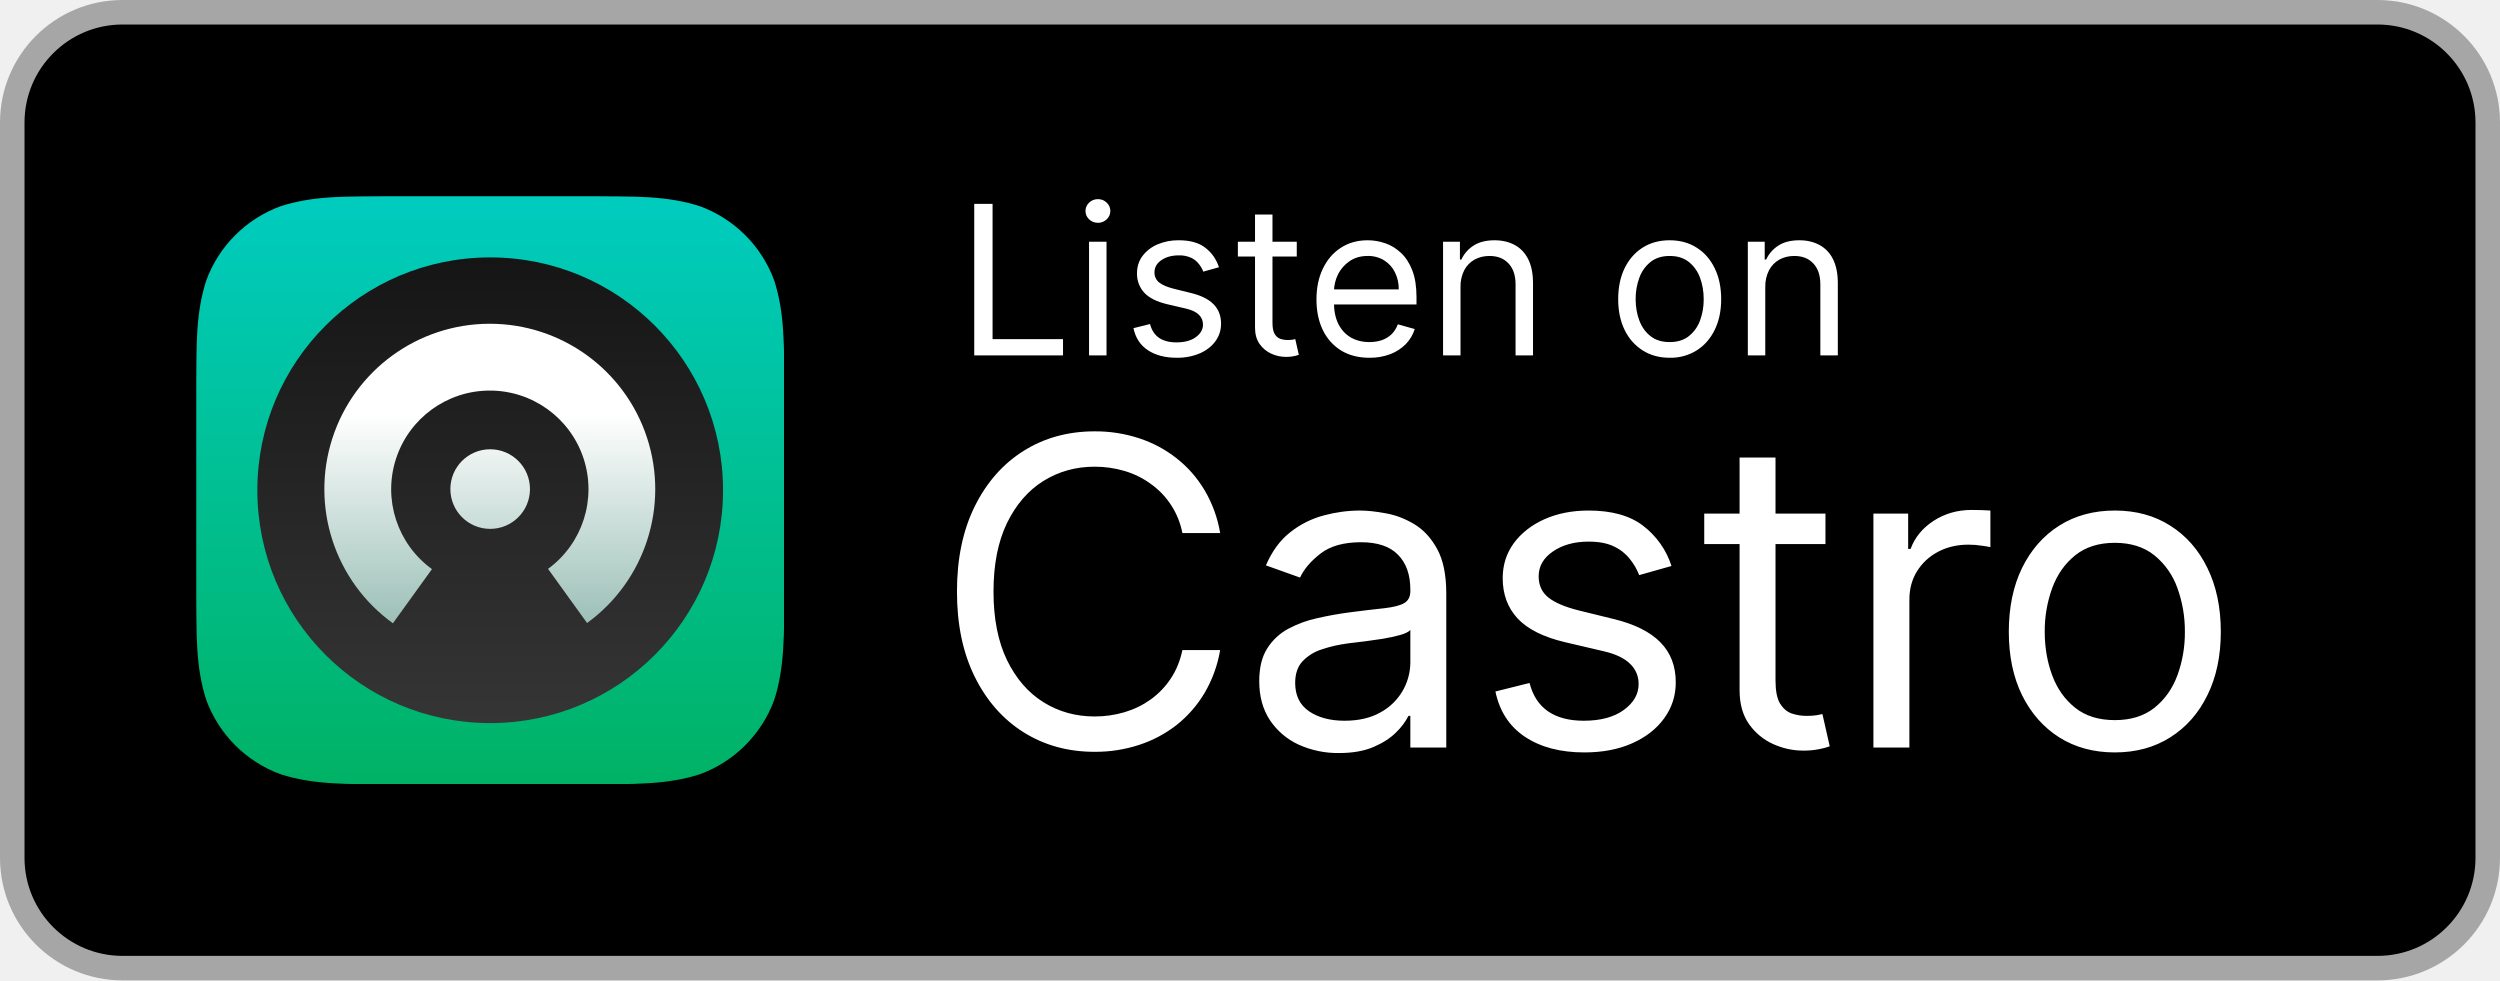
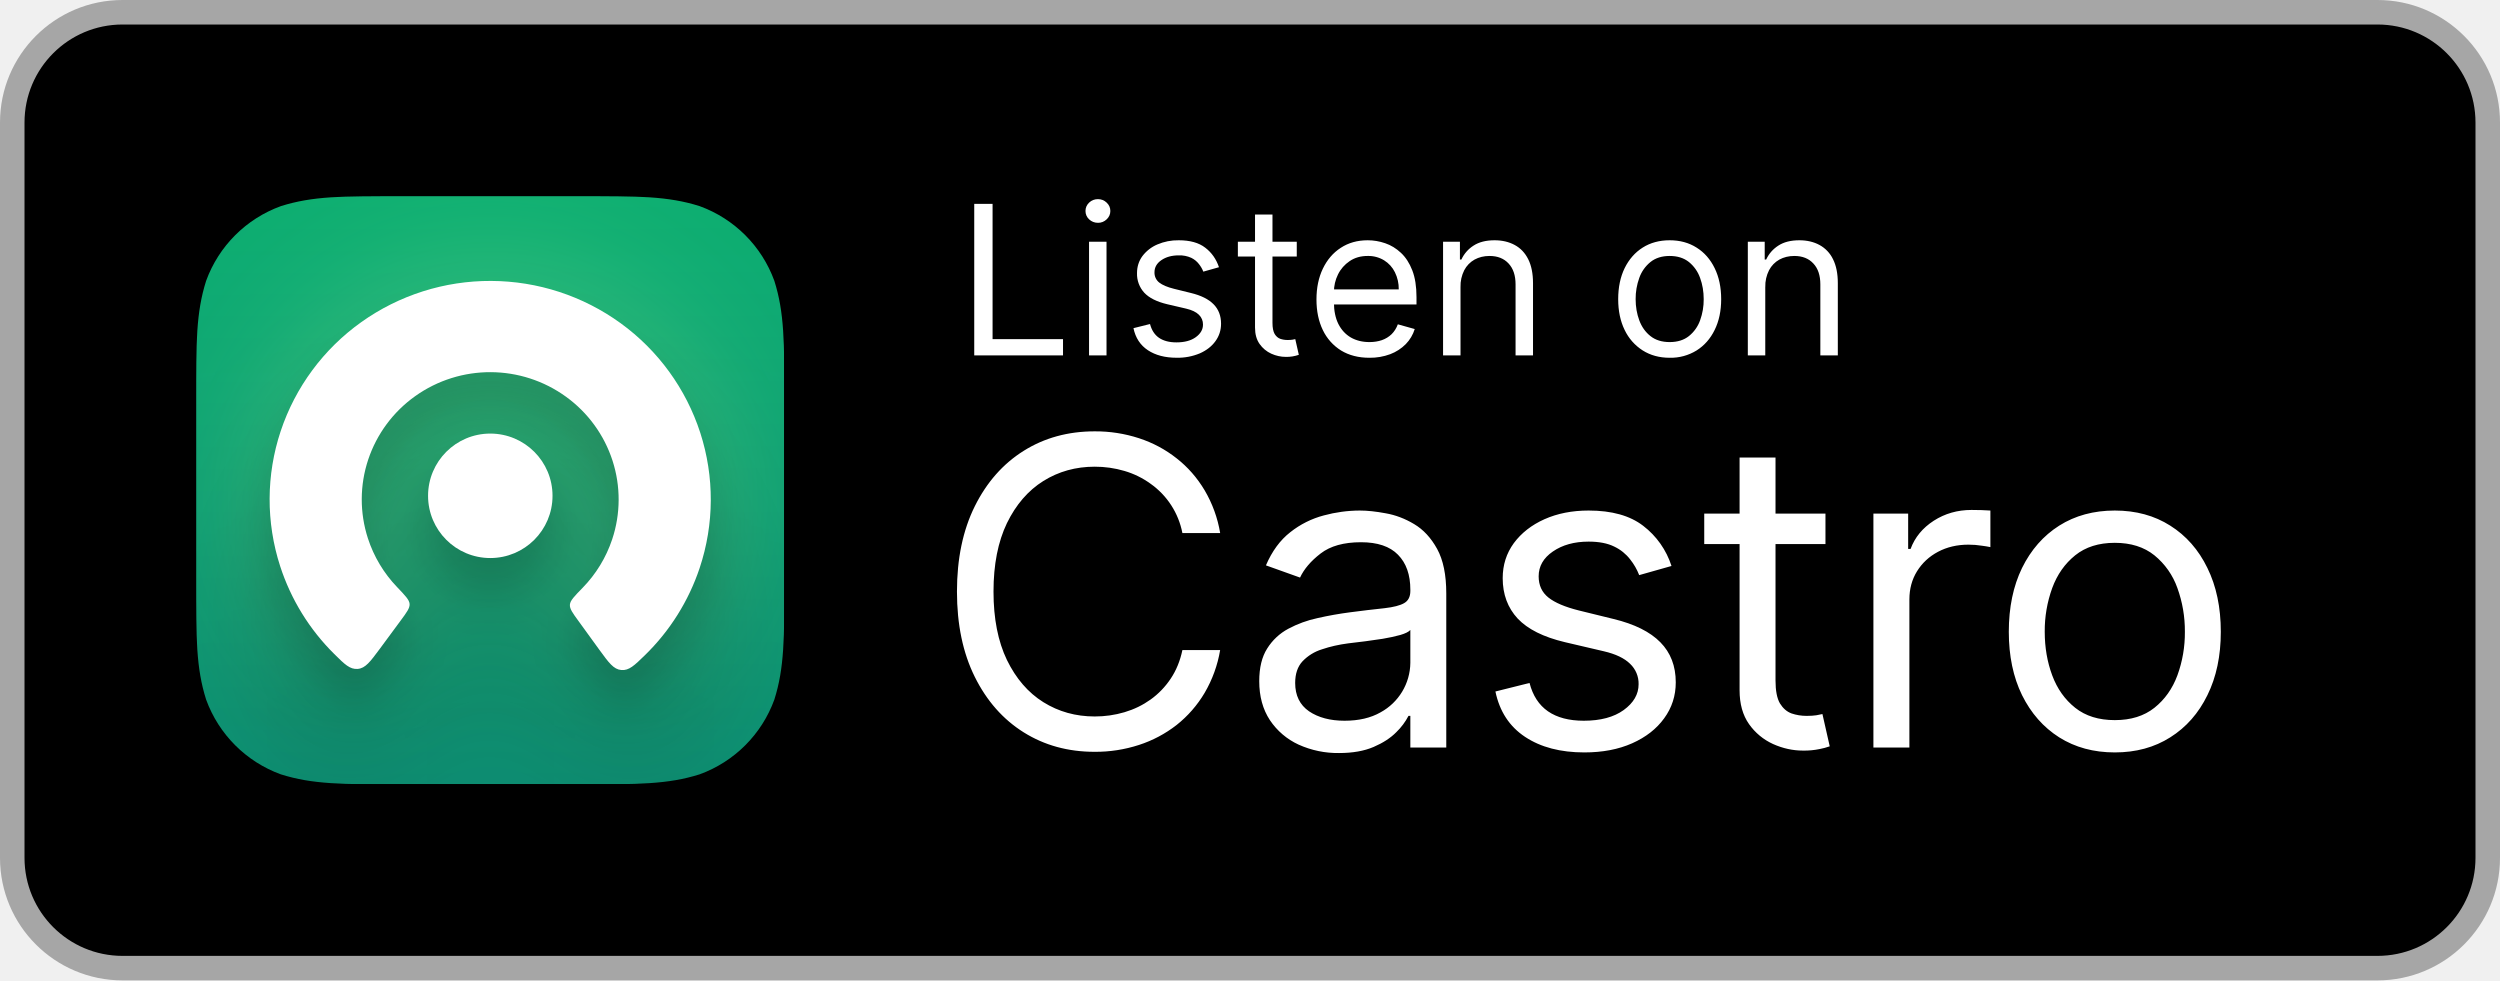
<svg xmlns="http://www.w3.org/2000/svg" width="102" height="40" fill="none" viewBox="0 0 102 40">
  <defs>
    <linearGradient id="castro-dark__c" x1="0" x2="0" y1="0" y2="24" gradientUnits="userSpaceOnUse">
      <stop stop-color="#00CCBF" />
      <stop offset="1" stop-color="#00B265" />
    </linearGradient>
-     <linearGradient id="castro-dark__d" x1="10.501" x2="10.501" y1="10.488" y2="29.492" gradientUnits="userSpaceOnUse">
-       <stop stop-color="#151515" />
-       <stop offset="1" stop-color="#353535" />
+     <linearGradient id="castro-dark__d" x1="19.963" x2="20" y1="8" y2="32" gradientUnits="userSpaceOnUse">
+       <stop stop-color="#0DAE71" />
+       <stop offset="1" stop-color="#0D9376" />
    </linearGradient>
-     <linearGradient id="castro-dark__e" x1="13.216" x2="13.216" y1="13.209" y2="25.434" gradientUnits="userSpaceOnUse">
-       <stop offset=".3" stop-color="#fff" />
-       <stop offset="1" stop-color="#9CC0B7" />
-     </linearGradient>
+     <filter id="castro-dark__e" width="30.308" height="28.462" x="4.846" y="5.538" color-interpolation-filters="sRGB" filterUnits="userSpaceOnUse">
+       <feFlood flood-opacity="0" result="BackgroundImageFix" />
+       <feBlend in="SourceGraphic" in2="BackgroundImageFix" result="shape" />
+       <feGaussianBlur result="effect1_foregroundBlur_677_1995" stdDeviation="3.077" />
+     </filter>
+     <filter id="castro-dark__f" width="70.8" height="68.678" x="-15.4" y="7.738" color-interpolation-filters="sRGB" filterUnits="userSpaceOnUse">
+       <feFlood flood-opacity="0" result="BackgroundImageFix" />
+       <feColorMatrix in="SourceAlpha" result="hardAlpha" values="0 0 0 0 0 0 0 0 0 0 0 0 0 0 0 0 0 0 127 0" />
+       <feOffset dy="1.508" />
+       <feGaussianBlur stdDeviation=".878" />
+       <feColorMatrix values="0 0 0 0 0 0 0 0 0 0 0 0 0 0 0 0 0 0 0.149 0" />
+       <feBlend in2="BackgroundImageFix" result="effect1_dropShadow_677_1995" />
+       <feColorMatrix in="SourceAlpha" result="hardAlpha" values="0 0 0 0 0 0 0 0 0 0 0 0 0 0 0 0 0 0 127 0" />
+       <feOffset dy="5.065" />
+       <feGaussianBlur stdDeviation="2.948" />
+       <feColorMatrix values="0 0 0 0 0 0 0 0 0 0 0 0 0 0 0 0 0 0 0.221 0" />
+       <feBlend in2="effect1_dropShadow_677_1995" result="effect2_dropShadow_677_1995" />
+       <feColorMatrix in="SourceAlpha" result="hardAlpha" values="0 0 0 0 0 0 0 0 0 0 0 0 0 0 0 0 0 0 127 0" />
+       <feOffset dy="22.677" />
+       <feGaussianBlur stdDeviation="13.2" />
+       <feColorMatrix values="0 0 0 0 0 0 0 0 0 0 0 0 0 0 0 0 0 0 0.37 0" />
+       <feBlend in2="effect2_dropShadow_677_1995" result="effect3_dropShadow_677_1995" />
+       <feBlend in="SourceGraphic" in2="effect3_dropShadow_677_1995" result="shape" />
+     </filter>
    <clipPath id="castro-dark__a">
      <path fill="#fff" d="M8 8h24v24H8z" />
    </clipPath>
  </defs>
  <rect width="101" height="39" x=".5" y=".5" fill="#000" rx="4.5" />
  <rect width="101" height="39" x=".5" y=".5" stroke="#A6A6A6" rx="4.5" />
  <g clip-path="url(#castro-dark__a)">
    <mask id="castro-dark__b" width="25" height="25" x="8" y="8" maskUnits="userSpaceOnUse" style="mask-type:alpha">
      <path fill="#000" fill-rule="evenodd" d="M16.37 8h7.264c2.41 0 3.613 0 4.911.41a5.098 5.098 0 0 1 3.048 3.047c.41 1.298.41 2.502.41 4.912v7.265c0 2.41 0 3.613-.41 4.911a5.098 5.098 0 0 1-3.048 3.048c-1.298.41-2.501.41-4.911.41h-7.265c-2.41 0-3.614 0-4.912-.41a5.098 5.098 0 0 1-3.047-3.048C8 27.247 8 26.044 8 23.634v-7.265c0-2.41 0-3.614.41-4.912a5.096 5.096 0 0 1 3.05-3.047C12.758 8 13.96 8 16.372 8" clip-rule="evenodd" />
    </mask>
    <g mask="url(#castro-dark__b)">
      <path fill="url(#castro-dark__c)" d="M0 0h24v24H0z" transform="translate(8 8)" />
-       <path fill="url(#castro-dark__d)" fill-rule="evenodd" d="M20 10.502a9.5 9.5 0 1 1 0 19 9.5 9.5 0 0 1 0-19Z" clip-rule="evenodd" />
-       <path fill="url(#castro-dark__e)" fill-rule="evenodd" d="m22.36 23.21 1.593 2.209a6.75 6.75 0 1 0-7.923.011l1.594-2.21a4.025 4.025 0 1 1 4.736-.01Zm-.737-3.256a1.624 1.624 0 1 0-3.248 0 1.624 1.624 0 0 0 3.248 0Z" clip-rule="evenodd" />
+       <path fill="url(#castro-dark__d)" d="M32 8H8v24h24V8Z" />
+       <g fill="#A9FF9B" fill-opacity=".4" filter="url(#castro-dark__e)">
+         <path d="M11.43 23.33a8.92 8.92 0 0 0 3.253 4.472l2.22-3.005a5.194 5.194 0 0 1-1.893-2.603 5.146 5.146 0 0 1 .012-3.21 5.195 5.195 0 0 1 1.915-2.588 5.274 5.274 0 0 1 6.162.025 5.195 5.195 0 0 1 1.892 2.605 5.146 5.146 0 0 1-.014 3.21 5.195 5.195 0 0 1-1.917 2.587l2.196 3.023a8.921 8.921 0 0 0 3.29-4.444 8.836 8.836 0 0 0 .026-5.511 8.92 8.92 0 0 0-3.25-4.473 9.057 9.057 0 0 0-5.284-1.726 9.058 9.058 0 0 0-5.298 1.682 8.922 8.922 0 0 0-3.288 4.446 8.837 8.837 0 0 0-.022 5.51Z" />
+         <ellipse cx="20.004" cy="20.608" rx="2.111" ry="2.092" />
+       </g>
+       <g fill="#fff" filter="url(#castro-dark__f)">
+         <path d="M13.638 26.684A8.902 8.902 0 0 1 11.43 23.1a8.837 8.837 0 0 1 .022-5.511 8.922 8.922 0 0 1 3.288-4.446 9.058 9.058 0 0 1 5.298-1.681 9.057 9.057 0 0 1 5.284 1.725 8.92 8.92 0 0 1 3.25 4.473 8.836 8.836 0 0 1-.025 5.512 8.904 8.904 0 0 1-2.239 3.565c-.429.418-.644.627-.959.6-.315-.027-.51-.296-.9-.832l-.841-1.16c-.246-.337-.369-.506-.356-.675.012-.168.18-.34.515-.683a5.184 5.184 0 0 0 1.21-1.982 5.146 5.146 0 0 0 .014-3.21 5.195 5.195 0 0 0-1.892-2.604 5.274 5.274 0 0 0-6.162-.026 5.195 5.195 0 0 0-1.915 2.589 5.146 5.146 0 0 0-.012 3.209 5.18 5.18 0 0 0 1.193 1.992c.332.347.498.52.509.688.01.168-.113.336-.362.672l-.851 1.153c-.395.533-.592.8-.907.824-.316.024-.529-.187-.954-.608Z" />
+         <circle cx="20.004" cy="20.229" r="2.539" />
+       </g>
    </g>
  </g>
  <path fill="#fff" d="M39.749 14.5V8.318h.748v5.518h2.874v.664h-3.622Zm4.684 0V9.864h.713V14.5h-.713Zm.362-5.41a.506.506 0 0 1-.359-.141.456.456 0 0 1-.148-.341c0-.133.05-.247.148-.341.1-.095.22-.142.36-.142.138 0 .257.047.356.142.1.094.15.208.15.341 0 .133-.05.246-.15.341a.496.496 0 0 1-.357.142Zm4.94 1.812-.64.181c-.04-.107-.1-.21-.179-.31a.865.865 0 0 0-.313-.254 1.14 1.14 0 0 0-.51-.1c-.284 0-.52.065-.71.196-.187.129-.28.293-.28.492a.51.51 0 0 0 .192.42c.13.102.33.188.604.256l.688.17c.415.1.724.254.927.461.203.206.305.47.305.794 0 .266-.077.503-.23.713-.15.209-.362.374-.633.495a2.33 2.33 0 0 1-.948.18c-.473 0-.864-.102-1.174-.307-.31-.205-.506-.505-.589-.9l.676-.169c.065.25.186.437.365.562.182.124.418.187.71.187.332 0 .595-.07.79-.211.198-.143.296-.314.296-.514a.54.54 0 0 0-.169-.404c-.112-.11-.285-.193-.519-.248l-.773-.18c-.424-.101-.736-.257-.935-.469a1.133 1.133 0 0 1-.296-.8c0-.261.073-.493.22-.694a1.5 1.5 0 0 1 .607-.474 2.13 2.13 0 0 1 .875-.172c.46 0 .82.1 1.081.302.264.201.45.467.561.797Zm3.173-1.038v.603h-2.403v-.603h2.403Zm-1.703-1.111h.712v4.419c0 .201.03.352.088.453.06.098.137.165.23.199a.92.92 0 0 0 .298.048c.079 0 .143-.004.194-.012l.12-.024.145.64a1.491 1.491 0 0 1-.531.085c-.201 0-.399-.044-.592-.13a1.177 1.177 0 0 1-.477-.396c-.125-.177-.187-.4-.187-.67V8.753Zm4.668 5.844c-.447 0-.832-.099-1.156-.296a1.99 1.99 0 0 1-.745-.833c-.174-.358-.26-.775-.26-1.25s.086-.893.26-1.256c.175-.364.418-.648.73-.85.314-.206.68-.309 1.099-.309.241 0 .48.04.715.121.236.08.45.211.643.392.193.18.347.417.462.713.115.296.172.66.172 1.092v.302h-3.574v-.616h2.85a1.52 1.52 0 0 0-.157-.7 1.183 1.183 0 0 0-.441-.486 1.234 1.234 0 0 0-.67-.178c-.284 0-.53.07-.737.212a1.39 1.39 0 0 0-.474.543c-.11.223-.166.463-.166.718v.41c0 .35.06.648.181.891.123.242.293.426.51.553.218.124.47.187.758.187.187 0 .356-.027.507-.079.153-.054.285-.135.396-.241.11-.109.196-.244.256-.405l.689.193a1.526 1.526 0 0 1-.366.616 1.78 1.78 0 0 1-.634.41 2.35 2.35 0 0 1-.848.146Zm3.716-2.886V14.5h-.712V9.864h.688v.724h.06a1.33 1.33 0 0 1 .495-.567c.222-.145.507-.218.858-.218.313 0 .588.065.823.193.236.127.42.32.55.58.13.258.196.584.196.978V14.5h-.712v-2.898c0-.364-.095-.648-.284-.85-.19-.206-.449-.309-.779-.309-.227 0-.43.05-.61.148a1.058 1.058 0 0 0-.42.432 1.43 1.43 0 0 0-.153.688Zm8.534 2.886c-.419 0-.786-.1-1.102-.3a2.018 2.018 0 0 1-.736-.835c-.175-.358-.263-.777-.263-1.256 0-.483.088-.905.263-1.265.177-.36.422-.64.736-.839.316-.2.683-.299 1.102-.299.418 0 .785.1 1.099.3.316.198.561.478.736.838.177.36.266.782.266 1.265 0 .479-.089.898-.266 1.256-.175.358-.42.636-.736.836a2.01 2.01 0 0 1-1.1.299Zm0-.64c.318 0 .58-.082.785-.245a1.44 1.44 0 0 0 .456-.643 2.47 2.47 0 0 0 .147-.863c0-.31-.049-.599-.147-.866a1.46 1.46 0 0 0-.456-.65c-.206-.164-.467-.247-.785-.247s-.58.083-.785.248a1.46 1.46 0 0 0-.456.649 2.487 2.487 0 0 0-.148.866c0 .31.05.598.148.863.099.266.25.48.456.643.205.163.467.245.785.245Zm3.9-2.246V14.5h-.712V9.864H72v.724h.06c.11-.235.274-.424.496-.567.221-.145.507-.218.857-.218.314 0 .589.065.824.193a1.3 1.3 0 0 1 .55.58c.13.258.196.584.196.978V14.5h-.713v-2.898c0-.364-.094-.648-.284-.85-.189-.206-.448-.309-.778-.309-.228 0-.43.05-.61.148a1.059 1.059 0 0 0-.42.432 1.43 1.43 0 0 0-.154.688ZM49.783 21.75h-1.541a3.206 3.206 0 0 0-1.3-2.014 3.482 3.482 0 0 0-1.062-.521 4.245 4.245 0 0 0-1.218-.174c-.77 0-1.469.194-2.094.584-.622.39-1.117.963-1.486 1.721-.364.758-.547 1.688-.547 2.79s.183 2.033.547 2.79c.37.759.864 1.333 1.486 1.722.625.39 1.323.584 2.094.584a4.25 4.25 0 0 0 1.218-.174c.39-.116.744-.288 1.063-.516.323-.232.596-.515.82-.85.228-.34.387-.73.479-1.17h1.54a5.133 5.133 0 0 1-.633 1.747 4.78 4.78 0 0 1-1.144 1.311 5.009 5.009 0 0 1-1.535.814 5.722 5.722 0 0 1-1.808.28c-1.085 0-2.05-.265-2.896-.795-.845-.53-1.51-1.285-1.995-2.263-.485-.977-.727-2.137-.727-3.48 0-1.342.242-2.502.727-3.48.485-.977 1.15-1.732 1.995-2.262.845-.53 1.81-.795 2.896-.795a5.72 5.72 0 0 1 1.808.28c.568.186 1.08.46 1.535.82.456.356.837.791 1.144 1.305a5.07 5.07 0 0 1 .634 1.746Zm4.85 8.974a3.878 3.878 0 0 1-1.647-.342 2.826 2.826 0 0 1-1.174-1c-.29-.44-.435-.97-.435-1.591 0-.547.107-.99.323-1.33a2.28 2.28 0 0 1 .864-.808 4.54 4.54 0 0 1 1.193-.435c.44-.1.88-.178 1.324-.236a56.63 56.63 0 0 1 1.41-.168c.365-.042.63-.11.796-.205.17-.096.255-.261.255-.498v-.05c0-.612-.168-1.089-.504-1.428-.331-.34-.835-.51-1.51-.51-.7 0-1.249.153-1.647.46-.398.306-.677.634-.839.982l-1.392-.498c.249-.58.58-1.031.995-1.354a3.727 3.727 0 0 1 1.367-.684 5.675 5.675 0 0 1 1.466-.199c.307 0 .66.038 1.057.112.402.07.79.218 1.162.441.377.224.69.562.938 1.013.249.452.373 1.057.373 1.815V30.5h-1.466v-1.293h-.075a2.58 2.58 0 0 1-.497.665c-.232.236-.54.437-.926.603-.385.166-.856.249-1.41.249Zm.224-1.318c.58 0 1.069-.114 1.467-.341a2.328 2.328 0 0 0 1.218-2.02v-1.343c-.063.075-.2.143-.41.205-.208.058-.448.11-.721.156a32.691 32.691 0 0 1-1.405.186c-.381.05-.737.13-1.069.243a1.842 1.842 0 0 0-.795.49c-.2.216-.299.51-.299.883 0 .51.189.895.566 1.156.381.257.864.385 1.448.385Zm13.34-6.314-1.318.373a2.448 2.448 0 0 0-.367-.64 1.778 1.778 0 0 0-.646-.522c-.273-.137-.623-.205-1.05-.205-.584 0-1.071.135-1.46.404-.386.265-.579.603-.579 1.013 0 .364.133.652.398.864.265.211.68.387 1.243.528l1.417.348c.853.207 1.49.524 1.908.95.418.423.628.968.628 1.635 0 .547-.158 1.036-.473 1.467-.31.43-.746.77-1.305 1.019-.56.249-1.21.373-1.951.373-.974 0-1.78-.211-2.418-.634-.638-.423-1.042-1.04-1.211-1.852l1.392-.348c.132.514.383.9.752 1.156.372.257.86.385 1.46.385.683 0 1.226-.145 1.628-.435.406-.294.61-.646.61-1.056a1.11 1.11 0 0 0-.349-.833c-.232-.228-.588-.398-1.069-.51l-1.59-.372c-.875-.208-1.517-.529-1.927-.964-.406-.439-.61-.988-.61-1.646 0-.54.152-1.015.454-1.43.307-.414.723-.74 1.25-.976.53-.236 1.13-.354 1.802-.354.944 0 1.686.207 2.225.622a3.35 3.35 0 0 1 1.156 1.64Zm6.282-2.137v1.242h-4.946v-1.242h4.946Zm-3.504-2.287h1.466v9.098c0 .414.06.725.18.932.125.203.282.34.473.41.194.066.4.1.615.1.161 0 .294-.009.398-.025l.248-.05.298 1.317a2.83 2.83 0 0 1-.416.112 3.062 3.062 0 0 1-.677.062c-.415 0-.82-.089-1.218-.267a2.42 2.42 0 0 1-.982-.814c-.257-.365-.385-.825-.385-1.38v-9.495Zm5.46 11.832v-9.546h1.418v1.442h.099c.174-.472.489-.855.945-1.15.455-.293.969-.44 1.54-.44.108 0 .243.002.405.006.161.004.284.01.366.018v1.492a4.39 4.39 0 0 0-.341-.056 3.363 3.363 0 0 0-.554-.044c-.464 0-.878.098-1.243.292-.36.191-.646.456-.857.796-.207.335-.31.719-.31 1.15v6.04h-1.467Zm9.85.199c-.863 0-1.619-.205-2.27-.615-.645-.41-1.15-.984-1.516-1.722-.36-.737-.54-1.599-.54-2.585 0-.994.18-1.862.54-2.604.365-.741.87-1.317 1.517-1.727.65-.41 1.406-.616 2.268-.616.862 0 1.616.205 2.262.616.65.41 1.156.985 1.516 1.727.365.742.547 1.61.547 2.604 0 .986-.182 1.848-.546 2.585-.36.738-.866 1.312-1.517 1.722-.646.41-1.4.615-2.262.615Zm0-1.318c.654 0 1.192-.167 1.615-.503.422-.336.735-.777.938-1.324a5.063 5.063 0 0 0 .305-1.777 5.12 5.12 0 0 0-.305-1.784 3.006 3.006 0 0 0-.938-1.336c-.423-.34-.961-.51-1.616-.51-.655 0-1.193.17-1.616.51-.422.34-.735.785-.938 1.336a5.12 5.12 0 0 0-.305 1.784c0 .638.102 1.23.305 1.777.203.547.516.988.938 1.324.423.336.961.503 1.616.503Z" />
</svg>
